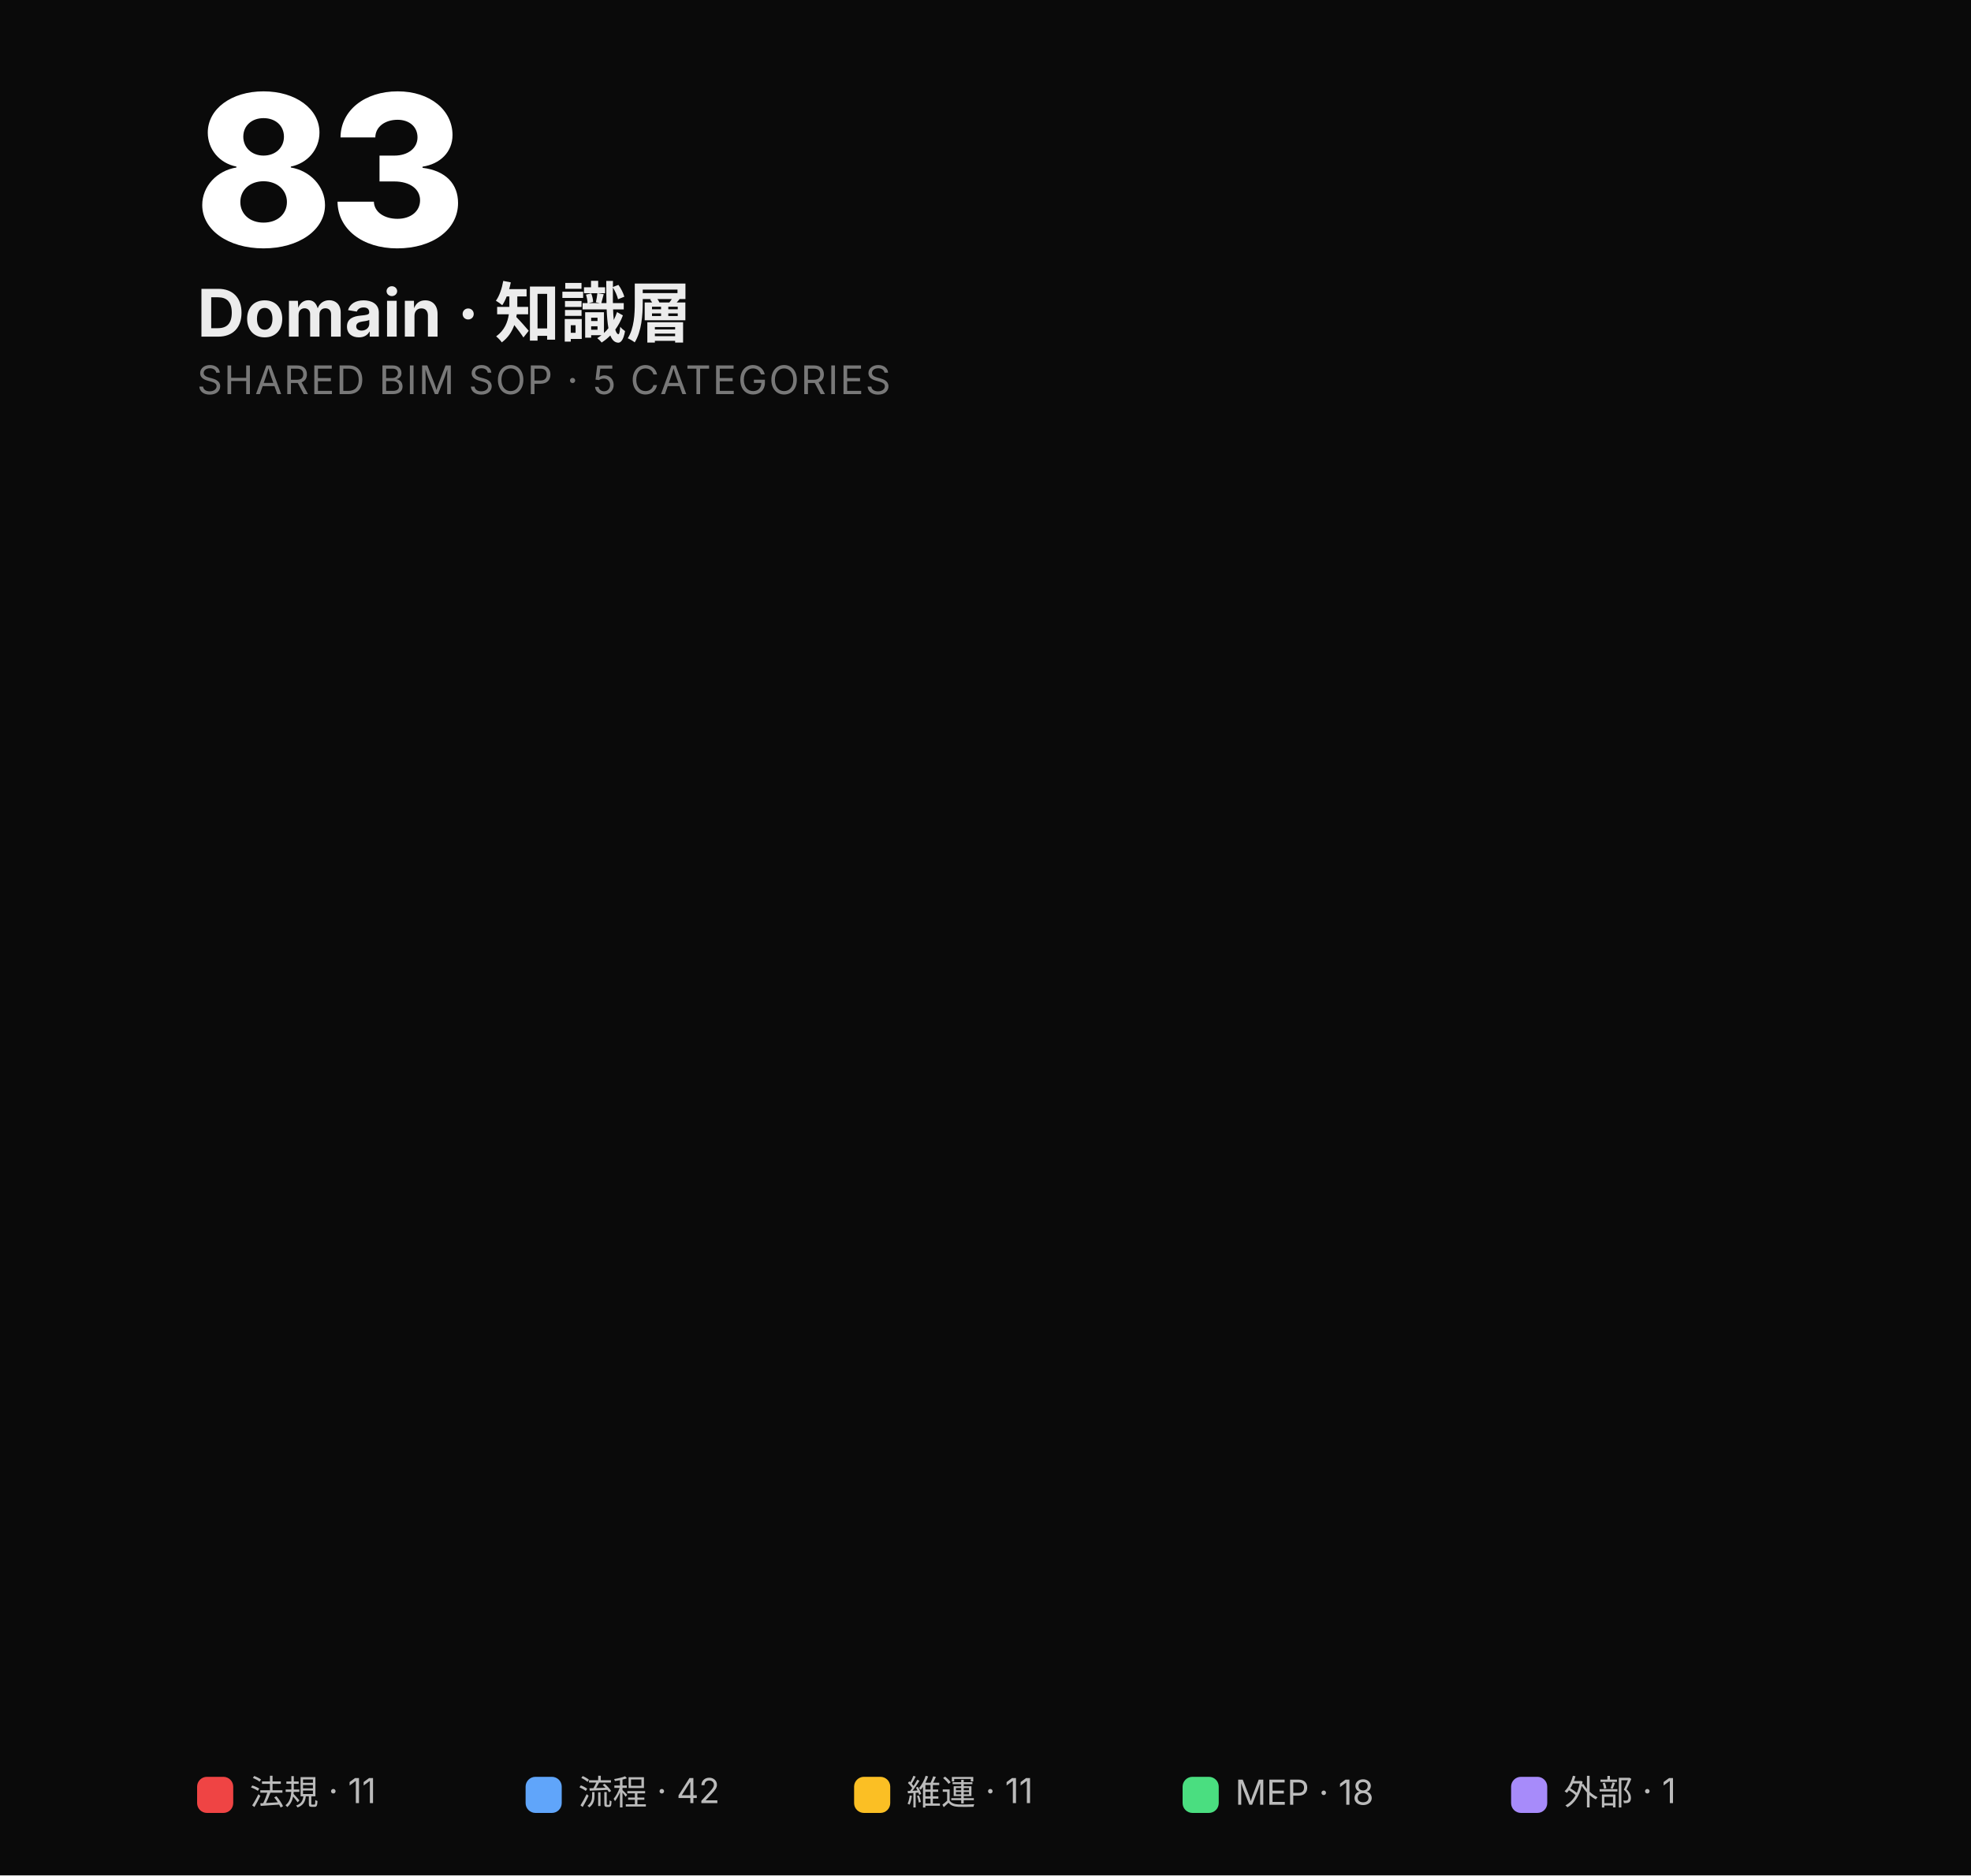
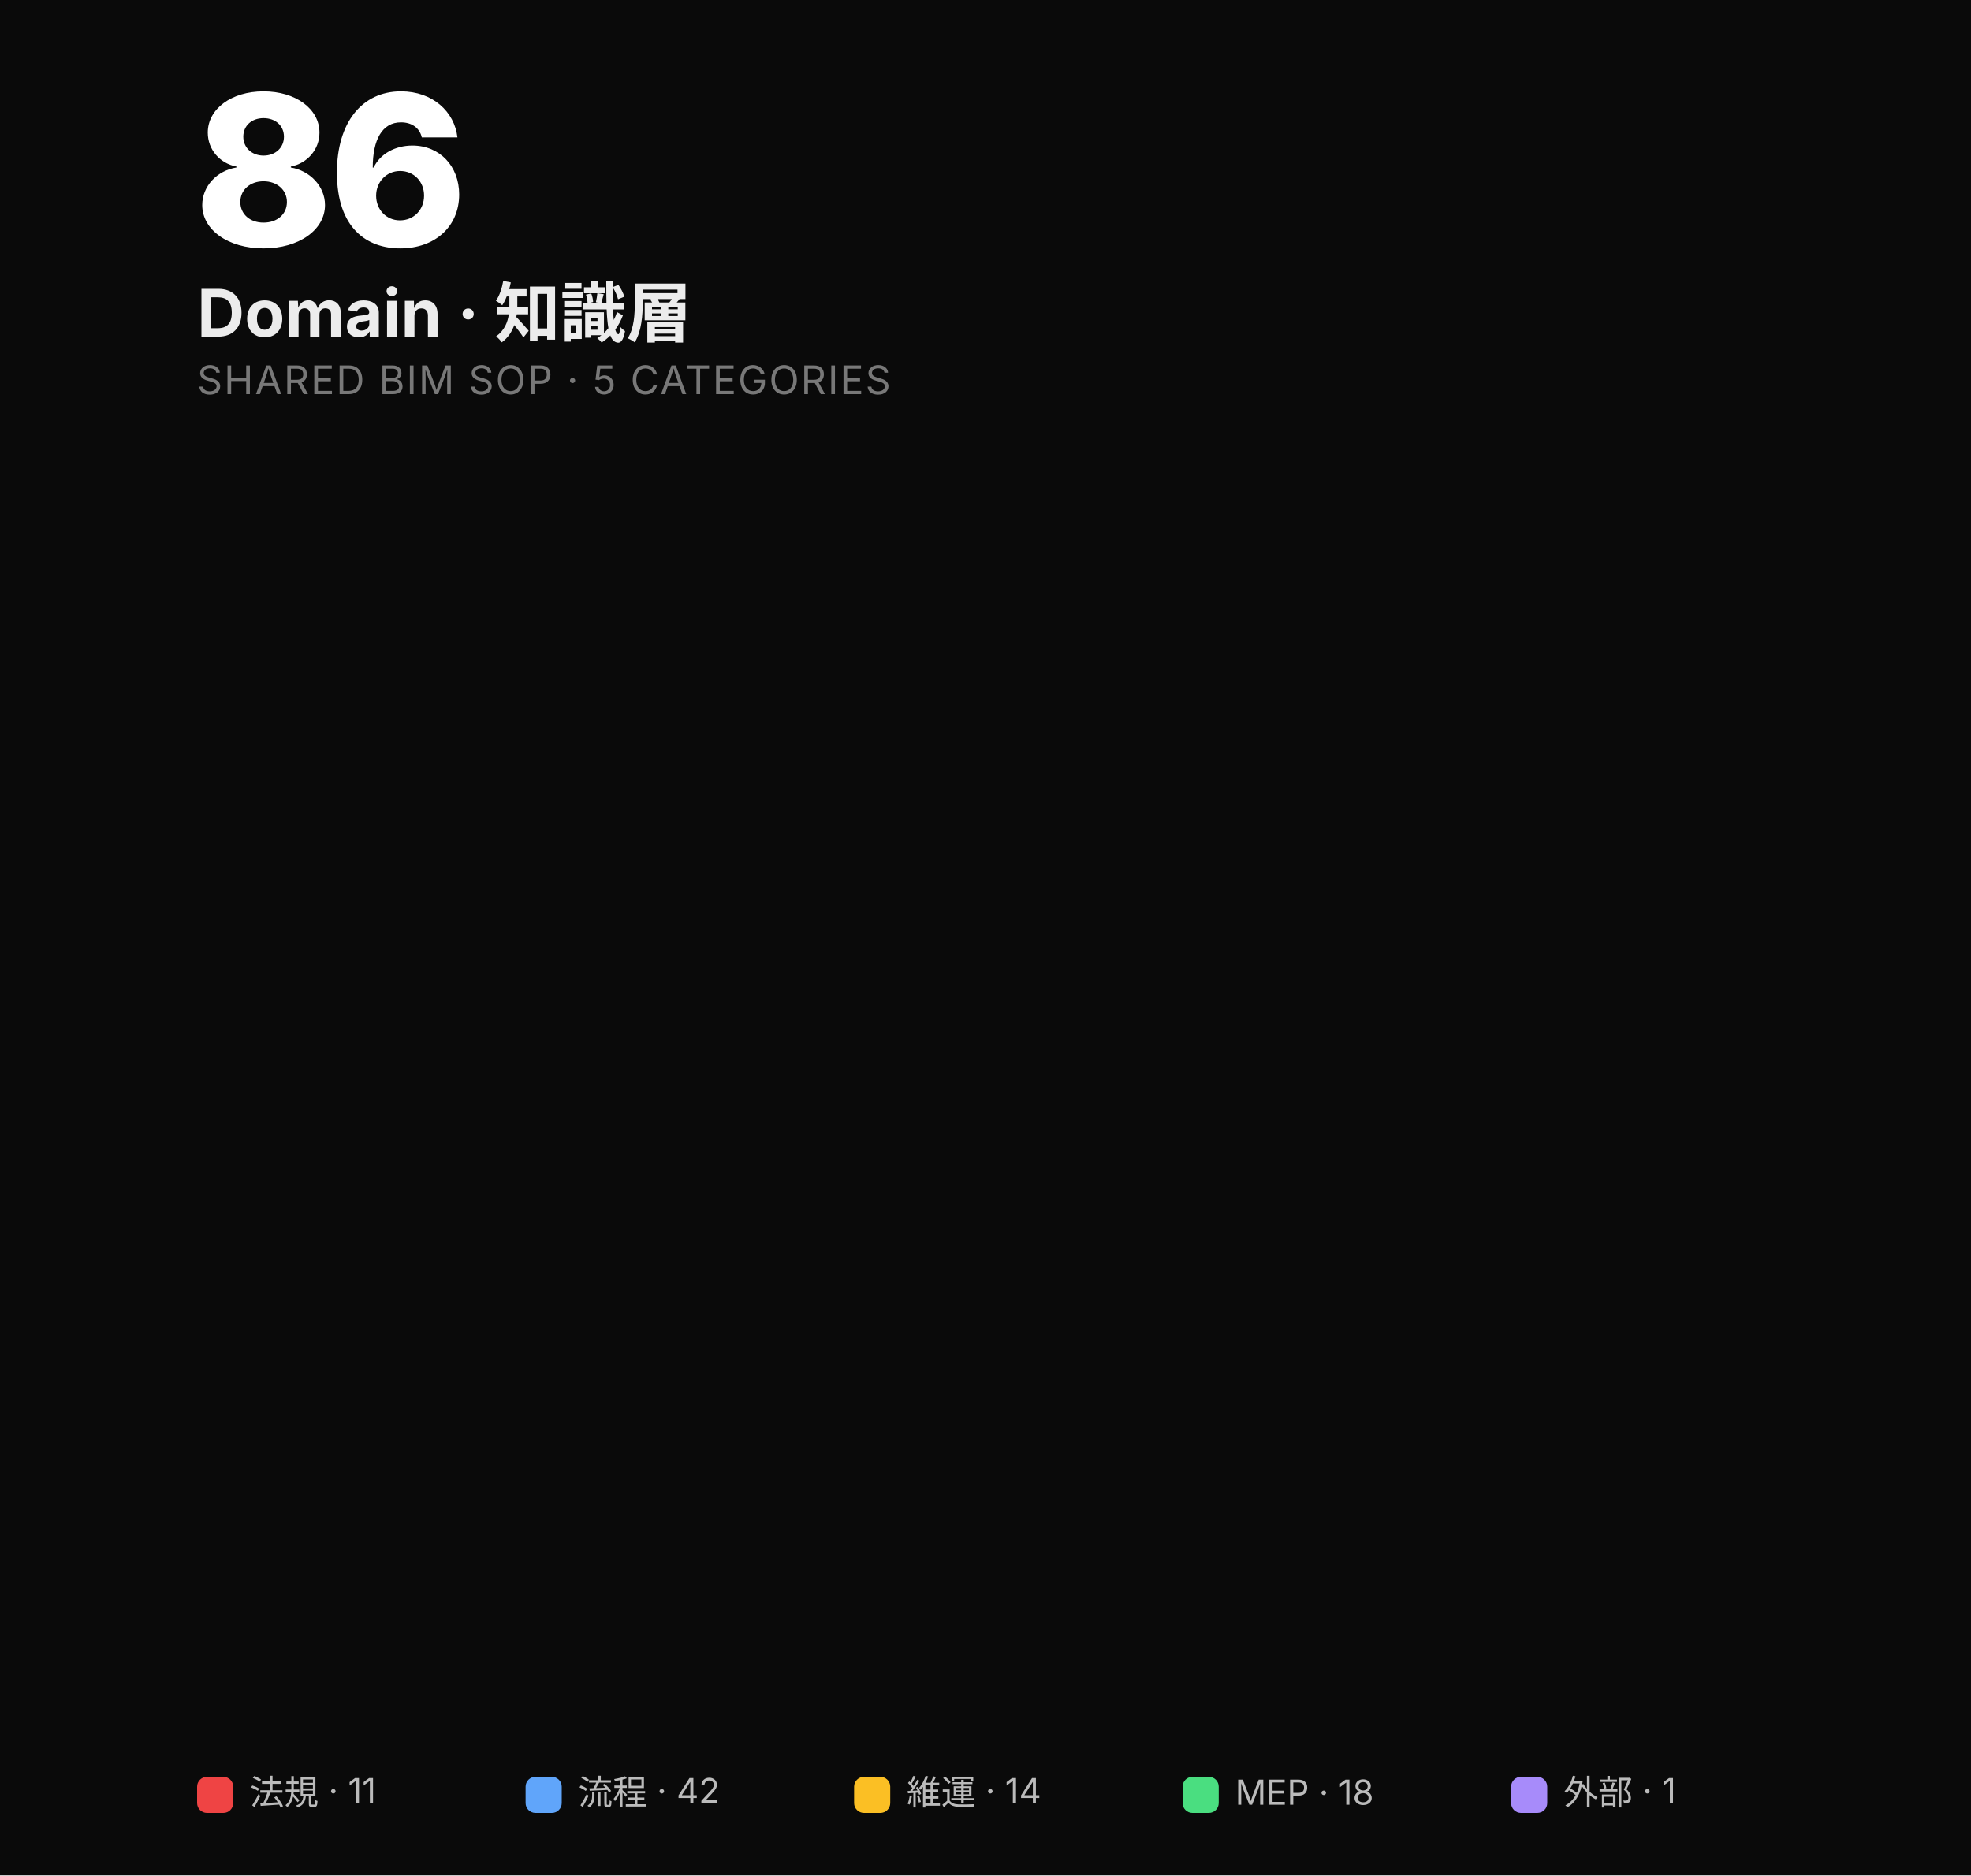
<svg xmlns="http://www.w3.org/2000/svg" viewBox="0 0 1200 1142" width="1200" height="1142" font-family="'Noto Sans TC','Helvetica Neue',Inter,sans-serif">
  <style>
  .g{transform-box:fill-box;transform-origin:center;opacity:0;
     animation:pop .6s cubic-bezier(.16,1,.3,1) forwards, glow 4.5s ease-in-out infinite;}
  @keyframes pop{0%{opacity:0;transform:scale(.35) translateY(14px)}60%{opacity:1;transform:scale(1.12)}100%{opacity:1;transform:scale(1)}}
  @keyframes glow{0%,100%{filter:drop-shadow(0 0 0 rgba(0,0,0,0))}50%{filter:drop-shadow(0 0 7px rgba(255,255,255,.22))}}
  .num{fill:#fff;font-size:128px;font-weight:800;letter-spacing:-3px}
  .t{fill:rgba(255,255,255,.92);font-size:40px;font-weight:700}
  .s{fill:rgba(255,255,255,.45);font-size:24px;letter-spacing:1px}
  .lg{fill:rgba(255,255,255,.72);font-size:21px}
</style>
  <rect width="1200" height="1142" rx="0" fill="#0a0a0a" />
-   <text x="118" y="150" class="num">83</text>
+   <text x="118" y="150" class="num">86</text>
  <text x="120" y="205" class="t">Domain · 知識層</text>
  <text x="120" y="240" class="s">SHARED BIM SOP · 5 CATEGORIES</text>
  <rect class="g" x="120" y="250" width="70" height="70" rx="14" fill="#ef4444" style="animation-delay:0.150s" />
  <rect class="g" x="208" y="250" width="70" height="70" rx="14" fill="#ef4444" style="animation-delay:0.195s" />
  <rect class="g" x="296" y="250" width="70" height="70" rx="14" fill="#ef4444" style="animation-delay:0.240s" />
  <rect class="g" x="384" y="250" width="70" height="70" rx="14" fill="#ef4444" style="animation-delay:0.285s" />
  <rect class="g" x="472" y="250" width="70" height="70" rx="14" fill="#ef4444" style="animation-delay:0.330s" />
  <rect class="g" x="560" y="250" width="70" height="70" rx="14" fill="#ef4444" style="animation-delay:0.375s" />
  <rect class="g" x="648" y="250" width="70" height="70" rx="14" fill="#ef4444" style="animation-delay:0.420s" />
  <rect class="g" x="736" y="250" width="70" height="70" rx="14" fill="#ef4444" style="animation-delay:0.465s" />
  <rect class="g" x="824" y="250" width="70" height="70" rx="14" fill="#ef4444" style="animation-delay:0.510s" />
  <rect class="g" x="912" y="250" width="70" height="70" rx="14" fill="#ef4444" style="animation-delay:0.555s" />
  <rect class="g" x="120" y="338" width="70" height="70" rx="14" fill="#ef4444" style="animation-delay:0.600s" />
  <rect class="g" x="208" y="338" width="70" height="70" rx="14" fill="#60a5fa" style="animation-delay:0.645s" />
  <rect class="g" x="296" y="338" width="70" height="70" rx="14" fill="#60a5fa" style="animation-delay:0.690s" />
  <rect class="g" x="384" y="338" width="70" height="70" rx="14" fill="#60a5fa" style="animation-delay:0.735s" />
  <rect class="g" x="472" y="338" width="70" height="70" rx="14" fill="#60a5fa" style="animation-delay:0.780s" />
  <rect class="g" x="560" y="338" width="70" height="70" rx="14" fill="#60a5fa" style="animation-delay:0.825s" />
  <rect class="g" x="648" y="338" width="70" height="70" rx="14" fill="#60a5fa" style="animation-delay:0.870s" />
  <rect class="g" x="736" y="338" width="70" height="70" rx="14" fill="#60a5fa" style="animation-delay:0.915s" />
  <rect class="g" x="824" y="338" width="70" height="70" rx="14" fill="#60a5fa" style="animation-delay:0.960s" />
  <rect class="g" x="912" y="338" width="70" height="70" rx="14" fill="#60a5fa" style="animation-delay:1.005s" />
  <rect class="g" x="120" y="426" width="70" height="70" rx="14" fill="#60a5fa" style="animation-delay:1.050s" />
  <rect class="g" x="208" y="426" width="70" height="70" rx="14" fill="#60a5fa" style="animation-delay:1.095s" />
  <rect class="g" x="296" y="426" width="70" height="70" rx="14" fill="#60a5fa" style="animation-delay:1.140s" />
  <rect class="g" x="384" y="426" width="70" height="70" rx="14" fill="#60a5fa" style="animation-delay:1.185s" />
  <rect class="g" x="472" y="426" width="70" height="70" rx="14" fill="#60a5fa" style="animation-delay:1.230s" />
  <rect class="g" x="560" y="426" width="70" height="70" rx="14" fill="#60a5fa" style="animation-delay:1.275s" />
  <rect class="g" x="648" y="426" width="70" height="70" rx="14" fill="#60a5fa" style="animation-delay:1.320s" />
  <rect class="g" x="736" y="426" width="70" height="70" rx="14" fill="#60a5fa" style="animation-delay:1.365s" />
  <rect class="g" x="824" y="426" width="70" height="70" rx="14" fill="#60a5fa" style="animation-delay:1.410s" />
  <rect class="g" x="912" y="426" width="70" height="70" rx="14" fill="#60a5fa" style="animation-delay:1.455s" />
  <rect class="g" x="120" y="514" width="70" height="70" rx="14" fill="#60a5fa" style="animation-delay:1.500s" />
  <rect class="g" x="208" y="514" width="70" height="70" rx="14" fill="#60a5fa" style="animation-delay:1.545s" />
  <rect class="g" x="296" y="514" width="70" height="70" rx="14" fill="#60a5fa" style="animation-delay:1.590s" />
  <rect class="g" x="384" y="514" width="70" height="70" rx="14" fill="#60a5fa" style="animation-delay:1.635s" />
  <rect class="g" x="472" y="514" width="70" height="70" rx="14" fill="#60a5fa" style="animation-delay:1.680s" />
  <rect class="g" x="560" y="514" width="70" height="70" rx="14" fill="#60a5fa" style="animation-delay:1.725s" />
  <rect class="g" x="648" y="514" width="70" height="70" rx="14" fill="#60a5fa" style="animation-delay:1.770s" />
  <rect class="g" x="736" y="514" width="70" height="70" rx="14" fill="#60a5fa" style="animation-delay:1.815s" />
  <rect class="g" x="824" y="514" width="70" height="70" rx="14" fill="#60a5fa" style="animation-delay:1.860s" />
  <rect class="g" x="912" y="514" width="70" height="70" rx="14" fill="#60a5fa" style="animation-delay:1.905s" />
  <rect class="g" x="120" y="602" width="70" height="70" rx="14" fill="#60a5fa" style="animation-delay:1.950s" />
  <rect class="g" x="208" y="602" width="70" height="70" rx="14" fill="#60a5fa" style="animation-delay:1.995s" />
  <rect class="g" x="296" y="602" width="70" height="70" rx="14" fill="#60a5fa" style="animation-delay:2.040s" />
  <rect class="g" x="384" y="602" width="70" height="70" rx="14" fill="#60a5fa" style="animation-delay:2.085s" />
  <rect class="g" x="472" y="602" width="70" height="70" rx="14" fill="#60a5fa" style="animation-delay:2.130s" />
  <rect class="g" x="560" y="602" width="70" height="70" rx="14" fill="#60a5fa" style="animation-delay:2.175s" />
  <rect class="g" x="648" y="602" width="70" height="70" rx="14" fill="#60a5fa" style="animation-delay:2.220s" />
  <rect class="g" x="736" y="602" width="70" height="70" rx="14" fill="#60a5fa" style="animation-delay:2.265s" />
  <rect class="g" x="824" y="602" width="70" height="70" rx="14" fill="#60a5fa" style="animation-delay:2.310s" />
  <rect class="g" x="912" y="602" width="70" height="70" rx="14" fill="#60a5fa" style="animation-delay:2.355s" />
  <rect class="g" x="120" y="690" width="70" height="70" rx="14" fill="#60a5fa" style="animation-delay:2.400s" />
  <rect class="g" x="208" y="690" width="70" height="70" rx="14" fill="#60a5fa" style="animation-delay:2.445s" />
  <rect class="g" x="296" y="690" width="70" height="70" rx="14" fill="#60a5fa" style="animation-delay:2.490s" />
  <rect class="g" x="384" y="690" width="70" height="70" rx="14" fill="#fbbf24" style="animation-delay:2.535s" />
  <rect class="g" x="472" y="690" width="70" height="70" rx="14" fill="#fbbf24" style="animation-delay:2.580s" />
  <rect class="g" x="560" y="690" width="70" height="70" rx="14" fill="#fbbf24" style="animation-delay:2.625s" />
  <rect class="g" x="648" y="690" width="70" height="70" rx="14" fill="#fbbf24" style="animation-delay:2.670s" />
  <rect class="g" x="736" y="690" width="70" height="70" rx="14" fill="#fbbf24" style="animation-delay:2.715s" />
  <rect class="g" x="824" y="690" width="70" height="70" rx="14" fill="#fbbf24" style="animation-delay:2.760s" />
  <rect class="g" x="912" y="690" width="70" height="70" rx="14" fill="#fbbf24" style="animation-delay:2.805s" />
  <rect class="g" x="120" y="778" width="70" height="70" rx="14" fill="#fbbf24" style="animation-delay:2.850s" />
  <rect class="g" x="208" y="778" width="70" height="70" rx="14" fill="#fbbf24" style="animation-delay:2.895s" />
  <rect class="g" x="296" y="778" width="70" height="70" rx="14" fill="#fbbf24" style="animation-delay:2.940s" />
  <rect class="g" x="384" y="778" width="70" height="70" rx="14" fill="#fbbf24" style="animation-delay:2.985s" />
-   <rect class="g" x="472" y="778" width="70" height="70" rx="14" fill="#4ade80" style="animation-delay:3.030s" />
-   <rect class="g" x="560" y="778" width="70" height="70" rx="14" fill="#4ade80" style="animation-delay:3.075s" />
-   <rect class="g" x="648" y="778" width="70" height="70" rx="14" fill="#4ade80" style="animation-delay:3.120s" />
+   <rect class="g" x="472" y="778" width="70" height="70" rx="14" fill="#fbbf24" style="animation-delay:3.030s" />
+   <rect class="g" x="560" y="778" width="70" height="70" rx="14" fill="#fbbf24" style="animation-delay:3.075s" />
+   <rect class="g" x="648" y="778" width="70" height="70" rx="14" fill="#fbbf24" style="animation-delay:3.120s" />
  <rect class="g" x="736" y="778" width="70" height="70" rx="14" fill="#4ade80" style="animation-delay:3.165s" />
  <rect class="g" x="824" y="778" width="70" height="70" rx="14" fill="#4ade80" style="animation-delay:3.210s" />
  <rect class="g" x="912" y="778" width="70" height="70" rx="14" fill="#4ade80" style="animation-delay:3.255s" />
  <rect class="g" x="120" y="866" width="70" height="70" rx="14" fill="#4ade80" style="animation-delay:3.300s" />
  <rect class="g" x="208" y="866" width="70" height="70" rx="14" fill="#4ade80" style="animation-delay:3.345s" />
  <rect class="g" x="296" y="866" width="70" height="70" rx="14" fill="#4ade80" style="animation-delay:3.390s" />
  <rect class="g" x="384" y="866" width="70" height="70" rx="14" fill="#4ade80" style="animation-delay:3.435s" />
  <rect class="g" x="472" y="866" width="70" height="70" rx="14" fill="#4ade80" style="animation-delay:3.480s" />
  <rect class="g" x="560" y="866" width="70" height="70" rx="14" fill="#4ade80" style="animation-delay:3.525s" />
  <rect class="g" x="648" y="866" width="70" height="70" rx="14" fill="#4ade80" style="animation-delay:3.570s" />
  <rect class="g" x="736" y="866" width="70" height="70" rx="14" fill="#4ade80" style="animation-delay:3.615s" />
  <rect class="g" x="824" y="866" width="70" height="70" rx="14" fill="#4ade80" style="animation-delay:3.660s" />
  <rect class="g" x="912" y="866" width="70" height="70" rx="14" fill="#4ade80" style="animation-delay:3.705s" />
  <rect class="g" x="120" y="954" width="70" height="70" rx="14" fill="#4ade80" style="animation-delay:3.750s" />
  <rect class="g" x="208" y="954" width="70" height="70" rx="14" fill="#4ade80" style="animation-delay:3.795s" />
-   <rect class="g" x="296" y="954" width="70" height="70" rx="14" fill="#a78bfa" style="animation-delay:3.840s" />
+   <rect class="g" x="296" y="954" width="70" height="70" rx="14" fill="#4ade80" style="animation-delay:3.840s" />
+   <rect class="g" x="384" y="954" width="70" height="70" rx="14" fill="#4ade80" style="animation-delay:3.885s" />
+   <rect class="g" x="472" y="954" width="70" height="70" rx="14" fill="#4ade80" style="animation-delay:3.930s" />
+   <rect class="g" x="560" y="954" width="70" height="70" rx="14" fill="#a78bfa" style="animation-delay:3.975s" />
  <g transform="translate(120,1082)">
    <rect width="22" height="22" rx="6" fill="#ef4444" />
    <text x="32" y="17" class="lg">法規 · 11</text>
  </g>
  <g transform="translate(320,1082)">
    <rect width="22" height="22" rx="6" fill="#60a5fa" />
    <text x="32" y="17" class="lg">流程 · 42</text>
  </g>
  <g transform="translate(520,1082)">
    <rect width="22" height="22" rx="6" fill="#fbbf24" />
-     <text x="32" y="17" class="lg">維運 · 11</text>
+     <text x="32" y="17" class="lg">維運 · 14</text>
  </g>
  <g transform="translate(720,1082)">
    <rect width="22" height="22" rx="6" fill="#4ade80" />
    <text x="32" y="17" class="lg">MEP · 18</text>
  </g>
  <g transform="translate(920,1082)">
    <rect width="22" height="22" rx="6" fill="#a78bfa" />
    <text x="32" y="17" class="lg">外部 · 1</text>
  </g>
</svg>
